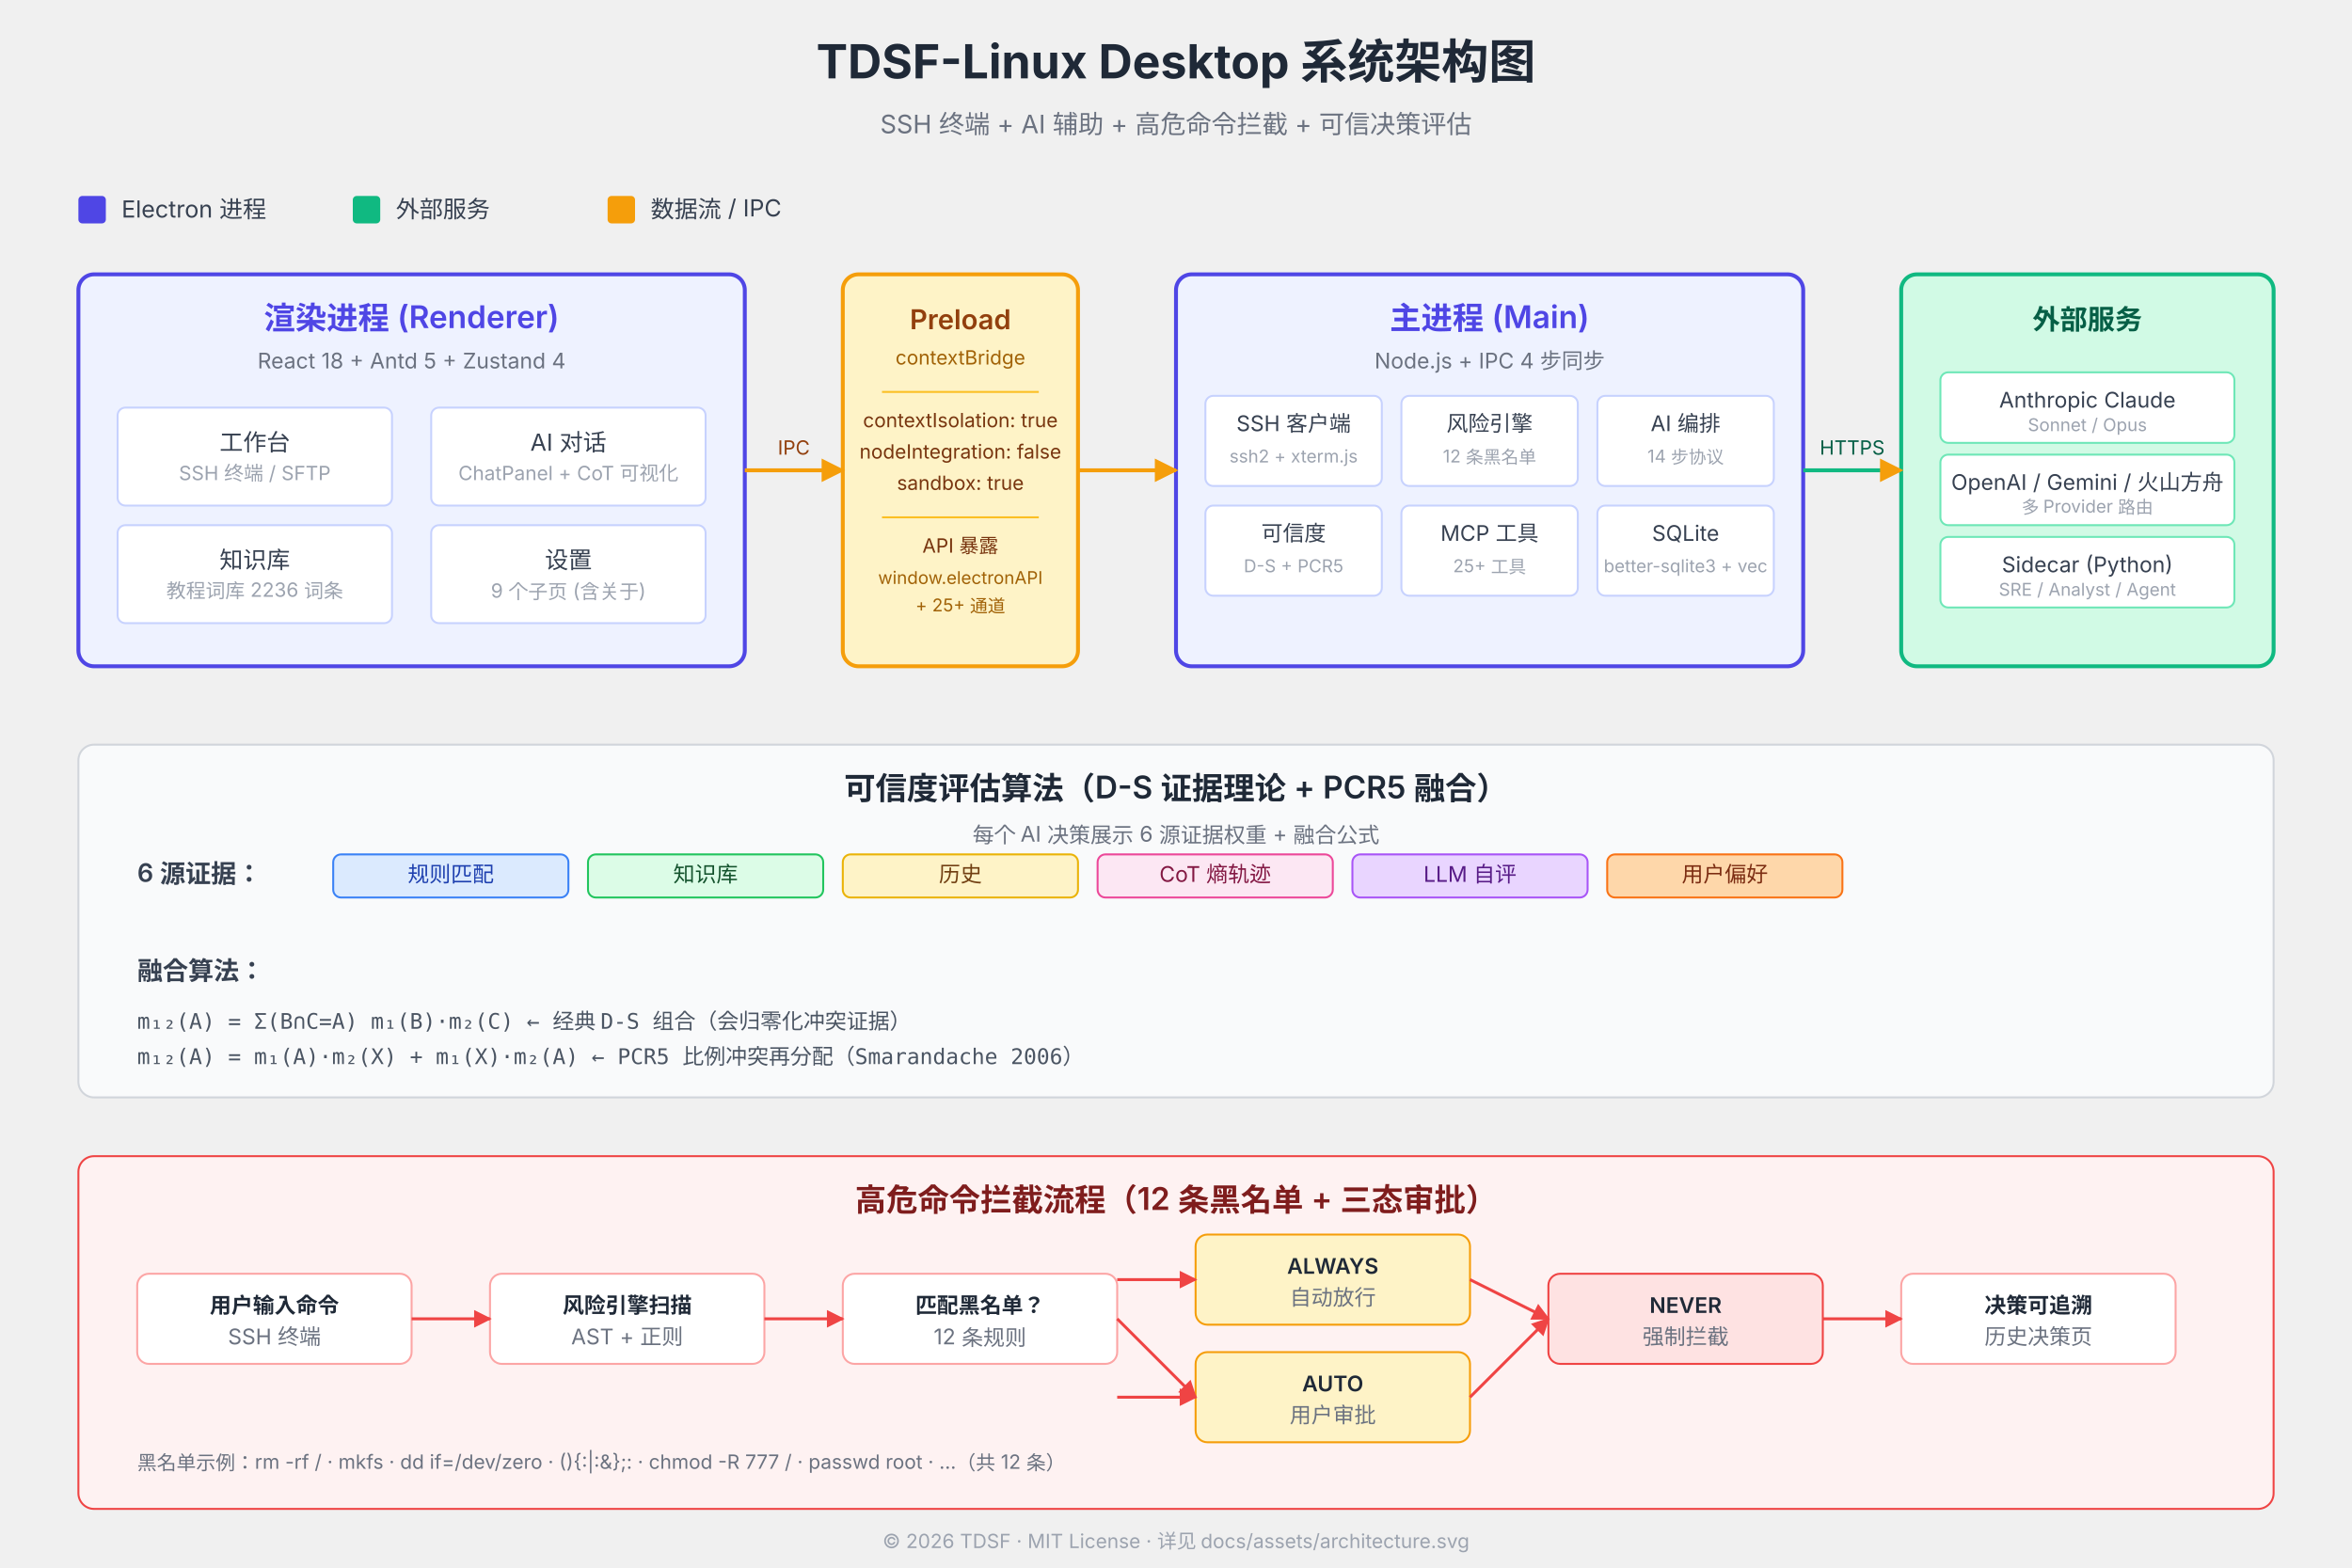
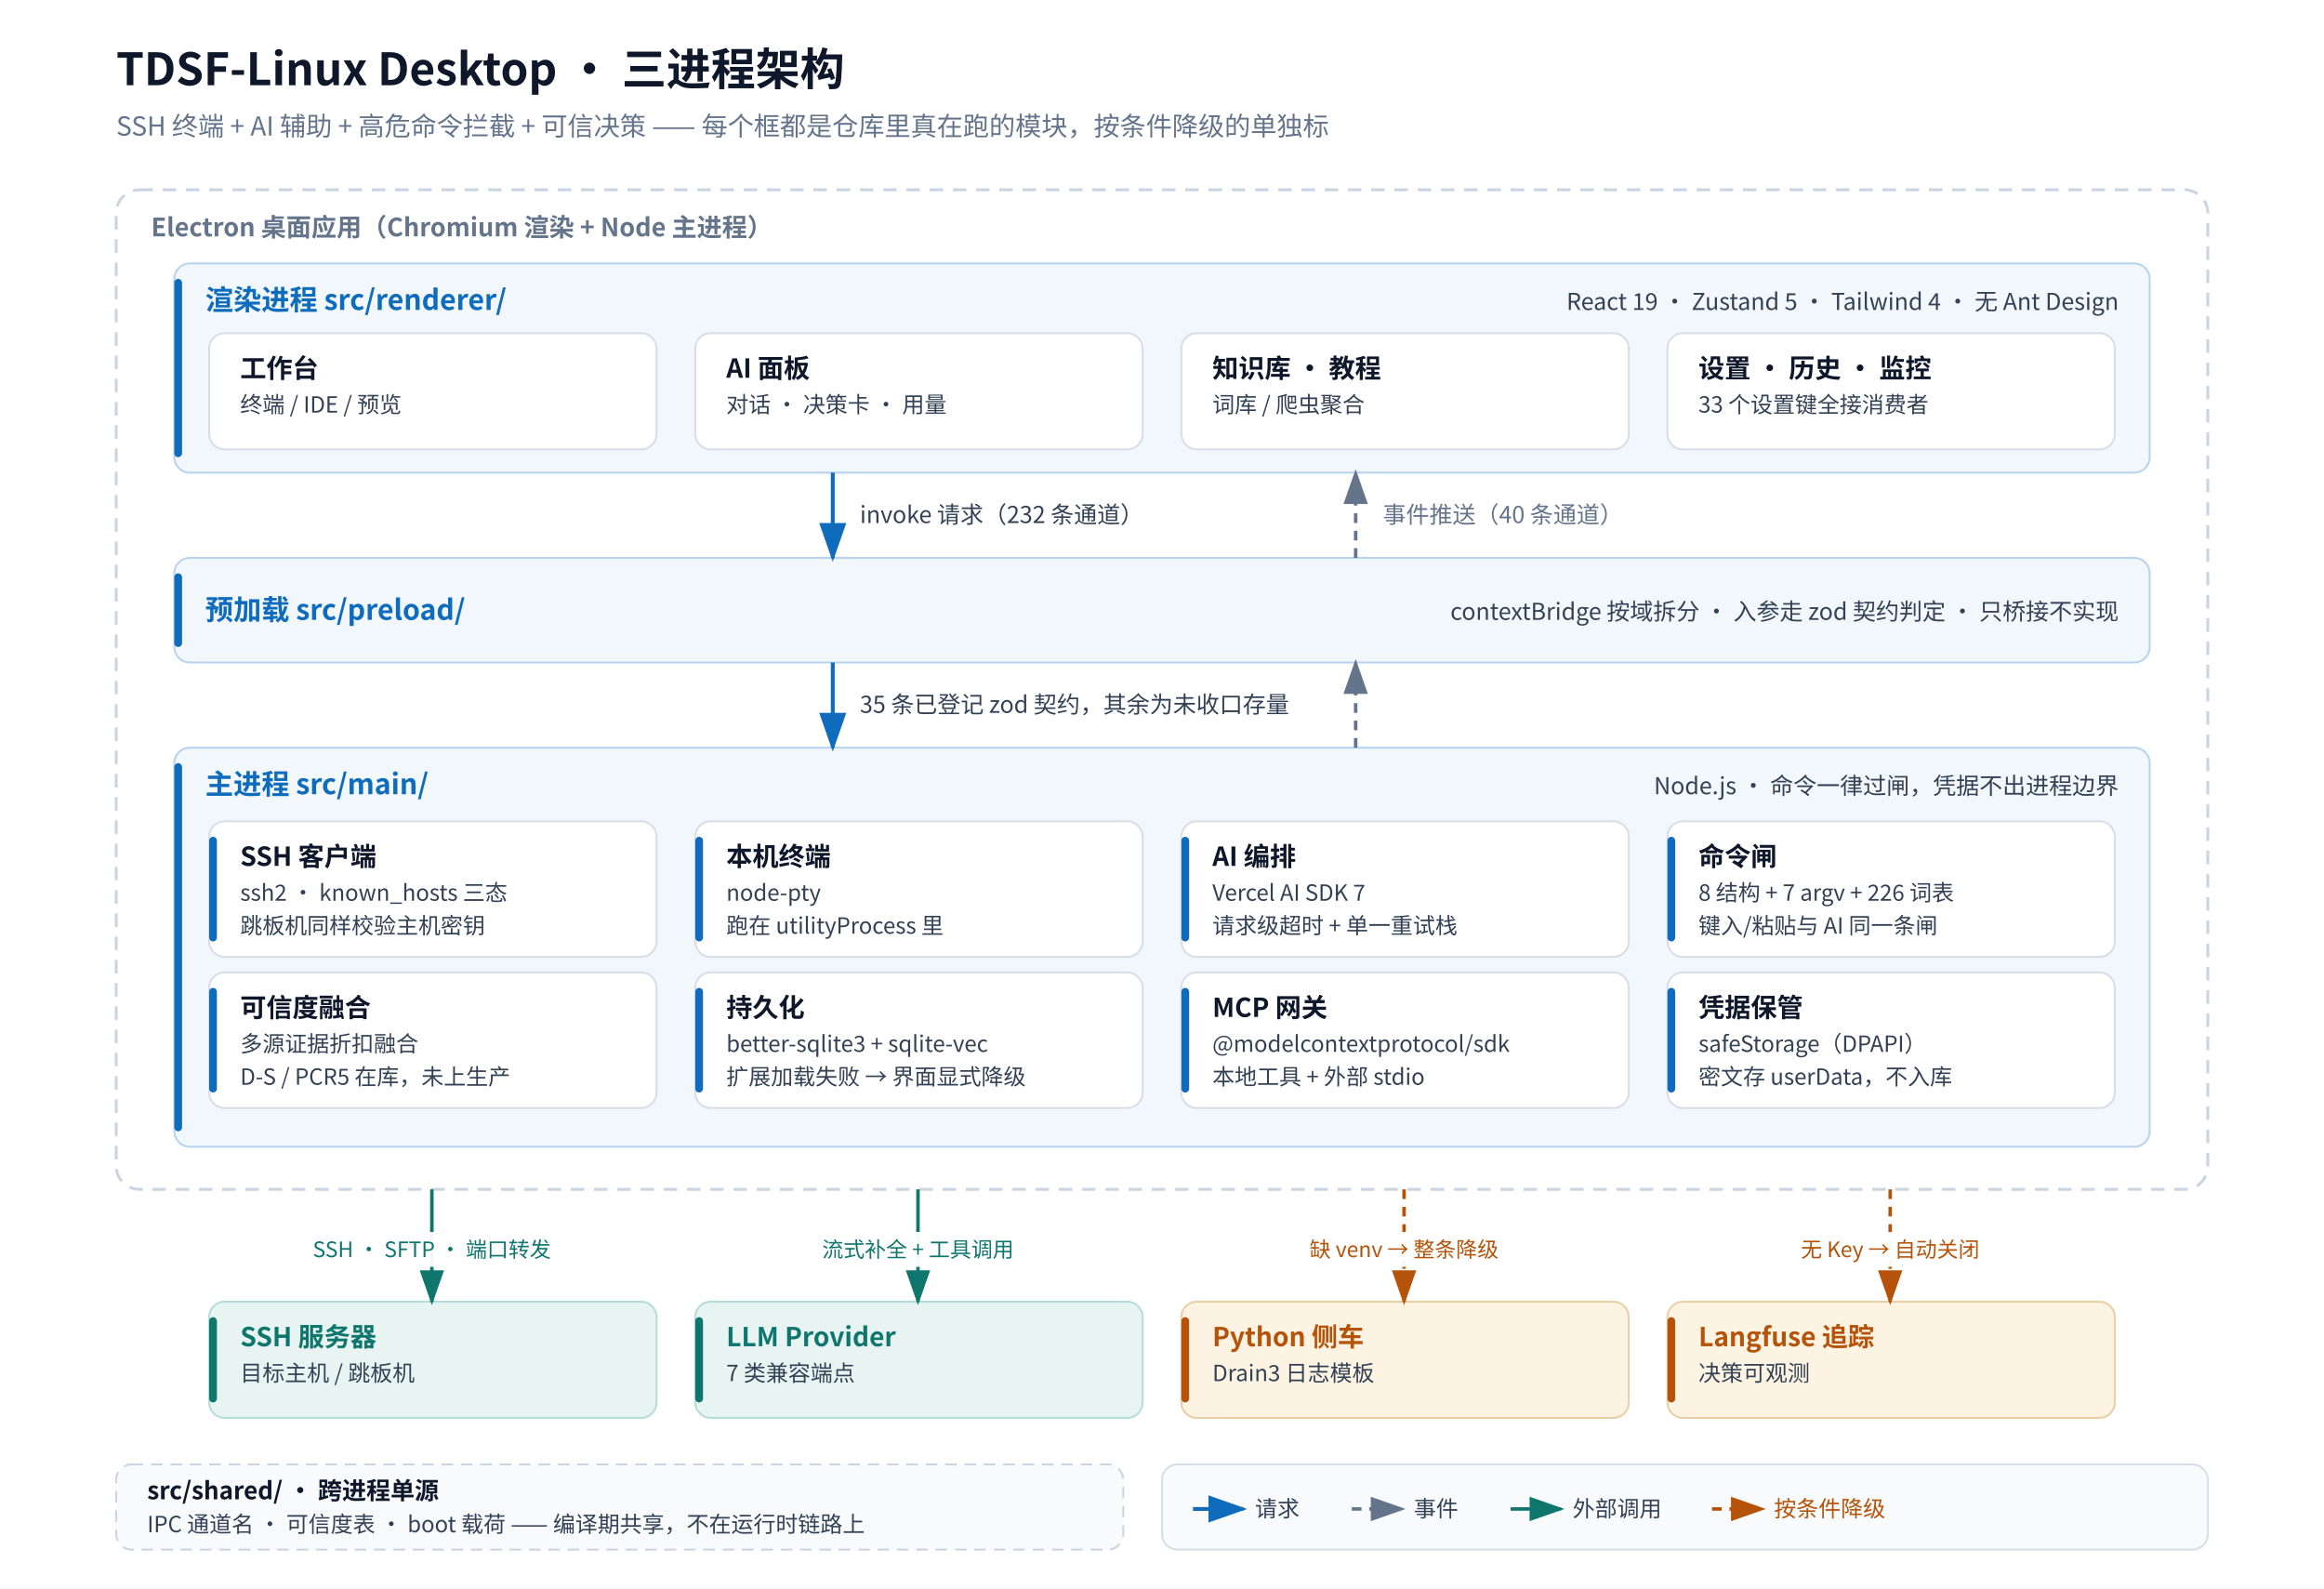
- <svg xmlns="http://www.w3.org/2000/svg" viewBox="0 0 1200 800" font-family="system-ui, -apple-system, 'Segoe UI', sans-serif">
-   <text x="600" y="40" text-anchor="middle" font-size="24" font-weight="700" fill="#1f2937">TDSF-Linux Desktop 系统架构图</text>
-   <text x="600" y="68" text-anchor="middle" font-size="13" fill="#6b7280">SSH 终端 + AI 辅助 + 高危命令拦截 + 可信决策评估</text>
-   <g transform="translate(40, 100)">
-     <rect x="0" y="0" width="14" height="14" fill="#4f46e5" rx="2" />
-     <text x="22" y="11" font-size="12" fill="#374151">Electron 进程</text>
-     <rect x="140" y="0" width="14" height="14" fill="#10b981" rx="2" />
-     <text x="162" y="11" font-size="12" fill="#374151">外部服务</text>
-     <rect x="270" y="0" width="14" height="14" fill="#f59e0b" rx="2" />
-     <text x="292" y="11" font-size="12" fill="#374151">数据流 / IPC</text>
-   </g>
-   <g id="renderer" transform="translate(40, 140)">
-     <rect x="0" y="0" width="340" height="200" fill="#eef2ff" stroke="#4f46e5" stroke-width="2" rx="8" />
-     <text x="170" y="28" text-anchor="middle" font-size="16" font-weight="600" fill="#4f46e5">渲染进程 (Renderer)</text>
-     <text x="170" y="48" text-anchor="middle" font-size="11" fill="#6b7280">React 18 + Antd 5 + Zustand 4</text>
-     <rect x="20" y="68" width="140" height="50" fill="#fff" stroke="#c7d2fe" rx="4" />
-     <text x="90" y="90" text-anchor="middle" font-size="12" fill="#374151">工作台</text>
-     <text x="90" y="105" text-anchor="middle" font-size="10" fill="#9ca3af">SSH 终端 / SFTP</text>
-     <rect x="180" y="68" width="140" height="50" fill="#fff" stroke="#c7d2fe" rx="4" />
-     <text x="250" y="90" text-anchor="middle" font-size="12" fill="#374151">AI 对话</text>
-     <text x="250" y="105" text-anchor="middle" font-size="10" fill="#9ca3af">ChatPanel + CoT 可视化</text>
-     <rect x="20" y="128" width="140" height="50" fill="#fff" stroke="#c7d2fe" rx="4" />
-     <text x="90" y="150" text-anchor="middle" font-size="12" fill="#374151">知识库</text>
-     <text x="90" y="165" text-anchor="middle" font-size="10" fill="#9ca3af">教程词库 2236 词条</text>
-     <rect x="180" y="128" width="140" height="50" fill="#fff" stroke="#c7d2fe" rx="4" />
-     <text x="250" y="150" text-anchor="middle" font-size="12" fill="#374151">设置</text>
-     <text x="250" y="165" text-anchor="middle" font-size="10" fill="#9ca3af">9 个子页 (含关于)</text>
-   </g>
-   <g id="preload" transform="translate(430, 140)">
-     <rect x="0" y="0" width="120" height="200" fill="#fef3c7" stroke="#f59e0b" stroke-width="2" rx="8" />
-     <text x="60" y="28" text-anchor="middle" font-size="14" font-weight="600" fill="#92400e">Preload</text>
-     <text x="60" y="46" text-anchor="middle" font-size="10" fill="#a16207">contextBridge</text>
-     <line x1="20" y1="60" x2="100" y2="60" stroke="#fbbf24" stroke-width="1" />
-     <text x="60" y="78" text-anchor="middle" font-size="10" fill="#78350f">contextIsolation: true</text>
-     <text x="60" y="94" text-anchor="middle" font-size="10" fill="#78350f">nodeIntegration: false</text>
-     <text x="60" y="110" text-anchor="middle" font-size="10" fill="#78350f">sandbox: true</text>
-     <line x1="20" y1="124" x2="100" y2="124" stroke="#fbbf24" stroke-width="1" />
-     <text x="60" y="142" text-anchor="middle" font-size="10" fill="#78350f">API 暴露</text>
-     <text x="60" y="158" text-anchor="middle" font-size="9" fill="#a16207">window.electronAPI</text>
-     <text x="60" y="172" text-anchor="middle" font-size="9" fill="#a16207">+ 25+ 通道</text>
-   </g>
-   <g id="main" transform="translate(600, 140)">
-     <rect x="0" y="0" width="320" height="200" fill="#eef2ff" stroke="#4f46e5" stroke-width="2" rx="8" />
-     <text x="160" y="28" text-anchor="middle" font-size="16" font-weight="600" fill="#4f46e5">主进程 (Main)</text>
-     <text x="160" y="48" text-anchor="middle" font-size="11" fill="#6b7280">Node.js + IPC 4 步同步</text>
-     <rect x="15" y="62" width="90" height="46" fill="#fff" stroke="#c7d2fe" rx="4" />
-     <text x="60" y="80" text-anchor="middle" font-size="11" fill="#374151">SSH 客户端</text>
-     <text x="60" y="96" text-anchor="middle" font-size="9" fill="#9ca3af">ssh2 + xterm.js</text>
-     <rect x="115" y="62" width="90" height="46" fill="#fff" stroke="#c7d2fe" rx="4" />
-     <text x="160" y="80" text-anchor="middle" font-size="11" fill="#374151">风险引擎</text>
-     <text x="160" y="96" text-anchor="middle" font-size="9" fill="#9ca3af">12 条黑名单</text>
-     <rect x="215" y="62" width="90" height="46" fill="#fff" stroke="#c7d2fe" rx="4" />
-     <text x="260" y="80" text-anchor="middle" font-size="11" fill="#374151">AI 编排</text>
-     <text x="260" y="96" text-anchor="middle" font-size="9" fill="#9ca3af">14 步协议</text>
-     <rect x="15" y="118" width="90" height="46" fill="#fff" stroke="#c7d2fe" rx="4" />
-     <text x="60" y="136" text-anchor="middle" font-size="11" fill="#374151">可信度</text>
-     <text x="60" y="152" text-anchor="middle" font-size="9" fill="#9ca3af">D-S + PCR5</text>
-     <rect x="115" y="118" width="90" height="46" fill="#fff" stroke="#c7d2fe" rx="4" />
-     <text x="160" y="136" text-anchor="middle" font-size="11" fill="#374151">MCP 工具</text>
-     <text x="160" y="152" text-anchor="middle" font-size="9" fill="#9ca3af">25+ 工具</text>
-     <rect x="215" y="118" width="90" height="46" fill="#fff" stroke="#c7d2fe" rx="4" />
-     <text x="260" y="136" text-anchor="middle" font-size="11" fill="#374151">SQLite</text>
-     <text x="260" y="152" text-anchor="middle" font-size="9" fill="#9ca3af">better-sqlite3 + vec</text>
-   </g>
-   <g id="external" transform="translate(970, 140)">
-     <rect x="0" y="0" width="190" height="200" fill="#d1fae5" stroke="#10b981" stroke-width="2" rx="8" />
-     <text x="95" y="28" text-anchor="middle" font-size="14" font-weight="600" fill="#065f46">外部服务</text>
-     <rect x="20" y="50" width="150" height="36" fill="#fff" stroke="#6ee7b7" rx="4" />
-     <text x="95" y="68" text-anchor="middle" font-size="11" fill="#374151">Anthropic Claude</text>
-     <text x="95" y="80" text-anchor="middle" font-size="9" fill="#9ca3af">Sonnet / Opus</text>
-     <rect x="20" y="92" width="150" height="36" fill="#fff" stroke="#6ee7b7" rx="4" />
-     <text x="95" y="110" text-anchor="middle" font-size="11" fill="#374151">OpenAI / Gemini / 火山方舟</text>
-     <text x="95" y="122" text-anchor="middle" font-size="9" fill="#9ca3af">多 Provider 路由</text>
-     <rect x="20" y="134" width="150" height="36" fill="#fff" stroke="#6ee7b7" rx="4" />
-     <text x="95" y="152" text-anchor="middle" font-size="11" fill="#374151">Sidecar (Python)</text>
-     <text x="95" y="164" text-anchor="middle" font-size="9" fill="#9ca3af">SRE / Analyst / Agent</text>
-   </g>
-   <line x1="380" y1="240" x2="430" y2="240" stroke="#f59e0b" stroke-width="2" marker-end="url(#arrow)" />
-   <text x="405" y="232" text-anchor="middle" font-size="10" fill="#92400e">IPC</text>
-   <line x1="550" y1="240" x2="600" y2="240" stroke="#f59e0b" stroke-width="2" marker-end="url(#arrow)" />
-   <line x1="920" y1="240" x2="970" y2="240" stroke="#10b981" stroke-width="2" marker-end="url(#arrow)" />
-   <text x="945" y="232" text-anchor="middle" font-size="10" fill="#065f46">HTTPS</text>
+ <svg xmlns="http://www.w3.org/2000/svg" viewBox="0 0 1200 820" width="1200" height="820" font-family="system-ui, -apple-system, 'Segoe UI', 'Microsoft YaHei', 'Noto Sans CJK SC', sans-serif">
  <defs>
-     <marker id="arrow" viewBox="0 0 10 10" refX="9" refY="5" markerWidth="6" markerHeight="6" orient="auto">
-       <path d="M 0 0 L 10 5 L 0 10 z" fill="#f59e0b" />
+     <marker id="ar-blue" markerWidth="10" markerHeight="7" refX="9" refY="3.5" orient="auto">
+       <polygon points="0 0, 10 3.5, 0 7" fill="#0f6cbd" />
+     </marker>
+     <marker id="ar-gray" markerWidth="10" markerHeight="7" refX="9" refY="3.5" orient="auto">
+       <polygon points="0 0, 10 3.5, 0 7" fill="#64748b" />
+     </marker>
+     <marker id="ar-teal" markerWidth="10" markerHeight="7" refX="9" refY="3.5" orient="auto">
+       <polygon points="0 0, 10 3.5, 0 7" fill="#0f766e" />
+     </marker>
+     <marker id="ar-amber" markerWidth="10" markerHeight="7" refX="9" refY="3.5" orient="auto">
+       <polygon points="0 0, 10 3.5, 0 7" fill="#b45309" />
    </marker>
  </defs>
-   <g transform="translate(40, 380)">
-     <rect x="0" y="0" width="1120" height="180" fill="#f9fafb" stroke="#d1d5db" stroke-width="1" rx="8" />
-     <text x="560" y="28" text-anchor="middle" font-size="16" font-weight="600" fill="#1f2937">可信度评估算法（D-S 证据理论 + PCR5 融合）</text>
-     <text x="560" y="50" text-anchor="middle" font-size="11" fill="#6b7280">每个 AI 决策展示 6 源证据权重 + 融合公式</text>
-     <g transform="translate(30, 70)">
-       <text x="0" y="0" font-size="13" font-weight="600" fill="#374151">6 源证据：</text>
-       <rect x="100" y="-14" width="120" height="22" fill="#dbeafe" stroke="#3b82f6" rx="4" />
-       <text x="160" y="0" text-anchor="middle" font-size="11" fill="#1e40af">规则匹配</text>
-       <rect x="230" y="-14" width="120" height="22" fill="#dcfce7" stroke="#22c55e" rx="4" />
-       <text x="290" y="0" text-anchor="middle" font-size="11" fill="#14532d">知识库</text>
-       <rect x="360" y="-14" width="120" height="22" fill="#fef3c7" stroke="#eab308" rx="4" />
-       <text x="420" y="0" text-anchor="middle" font-size="11" fill="#713f12">历史</text>
-       <rect x="490" y="-14" width="120" height="22" fill="#fce7f3" stroke="#ec4899" rx="4" />
-       <text x="550" y="0" text-anchor="middle" font-size="11" fill="#831843">CoT 熵轨迹</text>
-       <rect x="620" y="-14" width="120" height="22" fill="#e9d5ff" stroke="#a855f7" rx="4" />
-       <text x="680" y="0" text-anchor="middle" font-size="11" fill="#581c87">LLM 自评</text>
-       <rect x="750" y="-14" width="120" height="22" fill="#fed7aa" stroke="#f97316" rx="4" />
-       <text x="810" y="0" text-anchor="middle" font-size="11" fill="#7c2d12">用户偏好</text>
-     </g>
-     <text x="30" y="120" font-size="13" font-weight="600" fill="#374151">融合算法：</text>
-     <text x="30" y="145" font-size="11" fill="#4b5563" font-family="ui-monospace, 'Cascadia Code', 'Fira Code', monospace">m₁₂(A) = Σ(B∩C=A) m₁(B)·m₂(C)              ← 经典 D-S 组合（会归零化冲突证据）</text>
-     <text x="30" y="163" font-size="11" fill="#4b5563" font-family="ui-monospace, 'Cascadia Code', 'Fira Code', monospace">m₁₂(A) = m₁(A)·m₂(X) + m₁(X)·m₂(A)          ← PCR5 比例冲突再分配（Smarandache 2006）</text>
-   </g>
-   <g transform="translate(40, 590)">
-     <rect x="0" y="0" width="1120" height="180" fill="#fef2f2" stroke="#ef4444" stroke-width="1" rx="8" />
-     <text x="560" y="28" text-anchor="middle" font-size="16" font-weight="600" fill="#7f1d1d">高危命令拦截流程（12 条黑名单 + 三态审批）</text>
-     <g font-size="11" fill="#1f2937">
-       <rect x="30" y="60" width="140" height="46" fill="#fff" stroke="#fca5a5" rx="6" />
-       <text x="100" y="80" text-anchor="middle" font-weight="600">用户输入命令</text>
-       <text x="100" y="96" text-anchor="middle" fill="#6b7280">SSH 终端</text>
-       <rect x="210" y="60" width="140" height="46" fill="#fff" stroke="#fca5a5" rx="6" />
-       <text x="280" y="80" text-anchor="middle" font-weight="600">风险引擎扫描</text>
-       <text x="280" y="96" text-anchor="middle" fill="#6b7280">AST + 正则</text>
-       <rect x="390" y="60" width="140" height="46" fill="#fff" stroke="#fca5a5" rx="6" />
-       <text x="460" y="80" text-anchor="middle" font-weight="600">匹配黑名单？</text>
-       <text x="460" y="96" text-anchor="middle" fill="#6b7280">12 条规则</text>
-       <rect x="570" y="40" width="140" height="46" fill="#fef3c7" stroke="#f59e0b" rx="6" />
-       <text x="640" y="60" text-anchor="middle" font-weight="600">ALWAYS</text>
-       <text x="640" y="76" text-anchor="middle" fill="#6b7280">自动放行</text>
-       <rect x="570" y="100" width="140" height="46" fill="#fef3c7" stroke="#f59e0b" rx="6" />
-       <text x="640" y="120" text-anchor="middle" font-weight="600">AUTO</text>
-       <text x="640" y="136" text-anchor="middle" fill="#6b7280">用户审批</text>
-       <rect x="750" y="60" width="140" height="46" fill="#fee2e2" stroke="#ef4444" rx="6" />
-       <text x="820" y="80" text-anchor="middle" font-weight="600">NEVER</text>
-       <text x="820" y="96" text-anchor="middle" fill="#6b7280">强制拦截</text>
-       <rect x="930" y="60" width="140" height="46" fill="#fff" stroke="#fca5a5" rx="6" />
-       <text x="1000" y="80" text-anchor="middle" font-weight="600">决策可追溯</text>
-       <text x="1000" y="96" text-anchor="middle" fill="#6b7280">历史决策页</text>
-     </g>
-     <g stroke="#ef4444" stroke-width="1.5" fill="none">
-       <line x1="170" y1="83" x2="210" y2="83" marker-end="url(#arrow-red)" />
-       <line x1="350" y1="83" x2="390" y2="83" marker-end="url(#arrow-red)" />
-       <line x1="530" y1="63" x2="570" y2="63" marker-end="url(#arrow-red)" />
-       <line x1="530" y1="123" x2="570" y2="123" marker-end="url(#arrow-red)" />
-       <line x1="530" y1="83" x2="570" y2="123" marker-end="url(#arrow-red)" />
-       <line x1="710" y1="63" x2="750" y2="83" marker-end="url(#arrow-red)" />
-       <line x1="710" y1="123" x2="750" y2="83" marker-end="url(#arrow-red)" />
-       <line x1="890" y1="83" x2="930" y2="83" marker-end="url(#arrow-red)" />
-     </g>
-     <defs>
-       <marker id="arrow-red" viewBox="0 0 10 10" refX="9" refY="5" markerWidth="6" markerHeight="6" orient="auto">
-         <path d="M 0 0 L 10 5 L 0 10 z" fill="#ef4444" />
-       </marker>
-     </defs>
-     <text x="30" y="160" font-size="10" fill="#6b7280">黑名单示例：rm -rf / · mkfs · dd if=/dev/zero · (){:|:&amp;};: · chmod -R 777 / · passwd root · …（共 12 条）</text>
-   </g>
-   <text x="600" y="790" text-anchor="middle" font-size="10" fill="#9ca3af">© 2026 TDSF · MIT License · 详见 docs/assets/architecture.svg</text>
+   <rect x="0" y="0" width="1200" height="820" fill="#ffffff" />
+   <text x="60" y="44" font-size="23" font-weight="700" fill="#0f172a">TDSF-Linux Desktop · 三进程架构</text>
+   <text x="60" y="70" font-size="13.5" fill="#64748b">SSH 终端 + AI 辅助 + 高危命令拦截 + 可信决策 —— 每个框都是仓库里真在跑的模块，按条件降级的单独标</text>
+   <rect x="60" y="98" width="1080" height="516" rx="12" fill="none" stroke="#cbd5e1" stroke-width="1.5" stroke-dasharray="7 5" />
+   <text x="78" y="122" font-size="13" fill="#64748b" font-weight="700">Electron 桌面应用（Chromium 渲染 + Node 主进程）</text>
+   <rect x="90" y="136" width="1020" height="108" rx="8" fill="#f2f7fc" stroke="#b8d3ef" stroke-width="1" />
+   <rect x="90" y="144" width="4" height="92" rx="2" fill="#0f6cbd" />
+   <text x="106" y="160" font-size="14.5" fill="#0f6cbd" font-weight="700">渲染进程  src/renderer/</text>
+   <text x="1094" y="160" font-size="12" fill="#334155" text-anchor="end">React 19 · Zustand 5 · Tailwind 4 · 无 Ant Design</text>
+   <rect x="108" y="172" width="231" height="60" rx="8" fill="#ffffff" stroke="#d7dee7" stroke-width="1" />
+   <text x="124" y="195" font-size="13.5" fill="#0f172a" font-weight="600">工作台</text>
+   <text x="124" y="213" font-size="11.5" fill="#334155">终端 / IDE / 预览</text>
+   <rect x="359" y="172" width="231" height="60" rx="8" fill="#ffffff" stroke="#d7dee7" stroke-width="1" />
+   <text x="375" y="195" font-size="13.5" fill="#0f172a" font-weight="600">AI 面板</text>
+   <text x="375" y="213" font-size="11.5" fill="#334155">对话 · 决策卡 · 用量</text>
+   <rect x="610" y="172" width="231" height="60" rx="8" fill="#ffffff" stroke="#d7dee7" stroke-width="1" />
+   <text x="626" y="195" font-size="13.5" fill="#0f172a" font-weight="600">知识库 · 教程</text>
+   <text x="626" y="213" font-size="11.5" fill="#334155">词库 / 爬虫聚合</text>
+   <rect x="861" y="172" width="231" height="60" rx="8" fill="#ffffff" stroke="#d7dee7" stroke-width="1" />
+   <text x="877" y="195" font-size="13.5" fill="#0f172a" font-weight="600">设置 · 历史 · 监控</text>
+   <text x="877" y="213" font-size="11.5" fill="#334155">33 个设置键全接消费者</text>
+   <rect x="90" y="288" width="1020" height="54" rx="8" fill="#f2f7fc" stroke="#b8d3ef" stroke-width="1" />
+   <rect x="90" y="296" width="4" height="38" rx="2" fill="#0f6cbd" />
+   <text x="106" y="320" font-size="14.5" fill="#0f6cbd" font-weight="700">预加载  src/preload/</text>
+   <text x="1094" y="320" font-size="12" fill="#334155" text-anchor="end">contextBridge 按域拆分 · 入参走 zod 契约判定 · 只桥接不实现</text>
+   <rect x="90" y="386" width="1020" height="206" rx="8" fill="#f2f7fc" stroke="#b8d3ef" stroke-width="1" />
+   <rect x="90" y="394" width="4" height="190" rx="2" fill="#0f6cbd" />
+   <text x="106" y="410" font-size="14.5" fill="#0f6cbd" font-weight="700">主进程  src/main/</text>
+   <text x="1094" y="410" font-size="12" fill="#334155" text-anchor="end">Node.js · 命令一律过闸，凭据不出进程边界</text>
+   <rect x="108" y="424" width="231" height="70" rx="8" fill="#ffffff" stroke="#d7dee7" stroke-width="1" />
+   <rect x="108" y="432" width="4" height="54" rx="2" fill="#0f6cbd" />
+   <text x="124" y="447" font-size="13.5" fill="#0f172a" font-weight="600">SSH 客户端</text>
+   <text x="124" y="465" font-size="11.5" fill="#334155">ssh2 · known_hosts 三态</text>
+   <text x="124" y="482" font-size="11.5" fill="#334155">跳板机同样校验主机密钥</text>
+   <rect x="359" y="424" width="231" height="70" rx="8" fill="#ffffff" stroke="#d7dee7" stroke-width="1" />
+   <rect x="359" y="432" width="4" height="54" rx="2" fill="#0f6cbd" />
+   <text x="375" y="447" font-size="13.5" fill="#0f172a" font-weight="600">本机终端</text>
+   <text x="375" y="465" font-size="11.5" fill="#334155">node-pty</text>
+   <text x="375" y="482" font-size="11.5" fill="#334155">跑在 utilityProcess 里</text>
+   <rect x="610" y="424" width="231" height="70" rx="8" fill="#ffffff" stroke="#d7dee7" stroke-width="1" />
+   <rect x="610" y="432" width="4" height="54" rx="2" fill="#0f6cbd" />
+   <text x="626" y="447" font-size="13.5" fill="#0f172a" font-weight="600">AI 编排</text>
+   <text x="626" y="465" font-size="11.5" fill="#334155">Vercel AI SDK 7</text>
+   <text x="626" y="482" font-size="11.5" fill="#334155">请求级超时 + 单一重试栈</text>
+   <rect x="861" y="424" width="231" height="70" rx="8" fill="#ffffff" stroke="#d7dee7" stroke-width="1" />
+   <rect x="861" y="432" width="4" height="54" rx="2" fill="#0f6cbd" />
+   <text x="877" y="447" font-size="13.5" fill="#0f172a" font-weight="600">命令闸</text>
+   <text x="877" y="465" font-size="11.5" fill="#334155">8 结构 + 7 argv + 226 词表</text>
+   <text x="877" y="482" font-size="11.5" fill="#334155">键入/粘贴与 AI 同一条闸</text>
+   <rect x="108" y="502" width="231" height="70" rx="8" fill="#ffffff" stroke="#d7dee7" stroke-width="1" />
+   <rect x="108" y="510" width="4" height="54" rx="2" fill="#0f6cbd" />
+   <text x="124" y="525" font-size="13.5" fill="#0f172a" font-weight="600">可信度融合</text>
+   <text x="124" y="543" font-size="11.5" fill="#334155">多源证据折扣融合</text>
+   <text x="124" y="560" font-size="11.5" fill="#334155">D-S / PCR5 在库，未上生产</text>
+   <rect x="359" y="502" width="231" height="70" rx="8" fill="#ffffff" stroke="#d7dee7" stroke-width="1" />
+   <rect x="359" y="510" width="4" height="54" rx="2" fill="#0f6cbd" />
+   <text x="375" y="525" font-size="13.5" fill="#0f172a" font-weight="600">持久化</text>
+   <text x="375" y="543" font-size="11.5" fill="#334155">better-sqlite3 + sqlite-vec</text>
+   <text x="375" y="560" font-size="11.5" fill="#334155">扩展加载失败 → 界面显式降级</text>
+   <rect x="610" y="502" width="231" height="70" rx="8" fill="#ffffff" stroke="#d7dee7" stroke-width="1" />
+   <rect x="610" y="510" width="4" height="54" rx="2" fill="#0f6cbd" />
+   <text x="626" y="525" font-size="13.5" fill="#0f172a" font-weight="600">MCP 网关</text>
+   <text x="626" y="543" font-size="11.5" fill="#334155">@modelcontextprotocol/sdk</text>
+   <text x="626" y="560" font-size="11.5" fill="#334155">本地工具 + 外部 stdio</text>
+   <rect x="861" y="502" width="231" height="70" rx="8" fill="#ffffff" stroke="#d7dee7" stroke-width="1" />
+   <rect x="861" y="510" width="4" height="54" rx="2" fill="#0f6cbd" />
+   <text x="877" y="525" font-size="13.5" fill="#0f172a" font-weight="600">凭据保管</text>
+   <text x="877" y="543" font-size="11.5" fill="#334155">safeStorage（DPAPI）</text>
+   <text x="877" y="560" font-size="11.5" fill="#334155">密文存 userData，不入库</text>
+   <line x1="430" y1="244" x2="430" y2="288" stroke="#0f6cbd" stroke-width="2" marker-end="url(#ar-blue)" />
+   <text x="444" y="270" font-size="12" fill="#334155">invoke 请求（232 条通道）</text>
+   <line x1="700" y1="288" x2="700" y2="244" stroke="#64748b" stroke-width="1.8" stroke-dasharray="5 4" marker-end="url(#ar-gray)" />
+   <text x="714" y="270" font-size="12" fill="#64748b">事件推送（40 条通道）</text>
+   <line x1="430" y1="342" x2="430" y2="386" stroke="#0f6cbd" stroke-width="2" marker-end="url(#ar-blue)" />
+   <text x="444" y="368" font-size="12" fill="#334155">35 条已登记 zod 契约，其余为未收口存量</text>
+   <line x1="700" y1="386" x2="700" y2="342" stroke="#64748b" stroke-width="1.8" stroke-dasharray="5 4" marker-end="url(#ar-gray)" />
+   <rect x="108" y="672" width="231" height="60" rx="8" fill="#e8f4f2" stroke="#b5ddd7" stroke-width="1" />
+   <rect x="108" y="680" width="4" height="44" rx="2" fill="#0f766e" />
+   <text x="124" y="695" font-size="13.5" fill="#0f766e" font-weight="600">SSH 服务器</text>
+   <text x="124" y="713" font-size="11.5" fill="#334155">目标主机 / 跳板机</text>
+   <line x1="223" y1="614" x2="223" y2="672" stroke="#0f766e" stroke-width="1.8" marker-end="url(#ar-teal)" />
+   <rect x="158" y="636" width="131" height="18" rx="4" fill="#ffffff" opacity="0.95" />
+   <text x="223" y="649" font-size="11" fill="#0f766e" text-anchor="middle">SSH · SFTP · 端口转发</text>
+   <rect x="359" y="672" width="231" height="60" rx="8" fill="#e8f4f2" stroke="#b5ddd7" stroke-width="1" />
+   <rect x="359" y="680" width="4" height="44" rx="2" fill="#0f766e" />
+   <text x="375" y="695" font-size="13.5" fill="#0f766e" font-weight="600">LLM Provider</text>
+   <text x="375" y="713" font-size="11.5" fill="#334155">7 类兼容端点</text>
+   <line x1="474" y1="614" x2="474" y2="672" stroke="#0f766e" stroke-width="1.8" marker-end="url(#ar-teal)" />
+   <rect x="430" y="636" width="89" height="18" rx="4" fill="#ffffff" opacity="0.95" />
+   <text x="474" y="649" font-size="11" fill="#0f766e" text-anchor="middle">流式补全 + 工具调用</text>
+   <rect x="610" y="672" width="231" height="60" rx="8" fill="#fdf3e3" stroke="#e8cfa5" stroke-width="1" />
+   <rect x="610" y="680" width="4" height="44" rx="2" fill="#b45309" />
+   <text x="626" y="695" font-size="13.5" fill="#b45309" font-weight="600">Python 侧车</text>
+   <text x="626" y="713" font-size="11.5" fill="#334155">Drain3 日志模板</text>
+   <line x1="725" y1="614" x2="725" y2="672" stroke="#b45309" stroke-width="1.8" stroke-dasharray="5 4" marker-end="url(#ar-amber)" />
+   <rect x="674" y="636" width="103" height="18" rx="4" fill="#ffffff" opacity="0.95" />
+   <text x="725" y="649" font-size="11" fill="#b45309" text-anchor="middle">缺 venv → 整条降级</text>
+   <rect x="861" y="672" width="231" height="60" rx="8" fill="#fdf3e3" stroke="#e8cfa5" stroke-width="1" />
+   <rect x="861" y="680" width="4" height="44" rx="2" fill="#b45309" />
+   <text x="877" y="695" font-size="13.5" fill="#b45309" font-weight="600">Langfuse 追踪</text>
+   <text x="877" y="713" font-size="11.5" fill="#334155">决策可观测</text>
+   <line x1="976" y1="614" x2="976" y2="672" stroke="#b45309" stroke-width="1.8" stroke-dasharray="5 4" marker-end="url(#ar-amber)" />
+   <rect x="928" y="636" width="96" height="18" rx="4" fill="#ffffff" opacity="0.95" />
+   <text x="976" y="649" font-size="11" fill="#b45309" text-anchor="middle">无 Key → 自动关闭</text>
+   <rect x="60" y="756" width="520" height="44" rx="8" fill="#f8fafc" stroke="#cbd5e1" stroke-width="1" stroke-dasharray="6 4" />
+   <text x="76" y="774" font-size="12.5" fill="#0f172a" font-weight="700">src/shared/ · 跨进程单源</text>
+   <text x="76" y="791" font-size="11.5" fill="#334155">IPC 通道名 · 可信度表 · boot 载荷 —— 编译期共享，不在运行时链路上</text>
+   <rect x="600" y="756" width="540" height="44" rx="8" fill="#f8fafc" stroke="#d7dee7" stroke-width="1" />
+   <line x1="616" y1="779" x2="642" y2="779" stroke="#0f6cbd" stroke-width="2" marker-end="url(#ar-blue)" />
+   <text x="648" y="783" font-size="11.5" fill="#334155">请求</text>
+   <line x1="698" y1="779" x2="724" y2="779" stroke="#64748b" stroke-width="1.8" stroke-dasharray="5 4" marker-end="url(#ar-gray)" />
+   <text x="730" y="783" font-size="11.5" fill="#334155">事件</text>
+   <line x1="780" y1="779" x2="806" y2="779" stroke="#0f766e" stroke-width="1.8" marker-end="url(#ar-teal)" />
+   <text x="812" y="783" font-size="11.5" fill="#334155">外部调用</text>
+   <line x1="884" y1="779" x2="910" y2="779" stroke="#b45309" stroke-width="1.8" stroke-dasharray="5 4" marker-end="url(#ar-amber)" />
+   <text x="916" y="783" font-size="11.5" fill="#b45309">按条件降级</text>
</svg>
